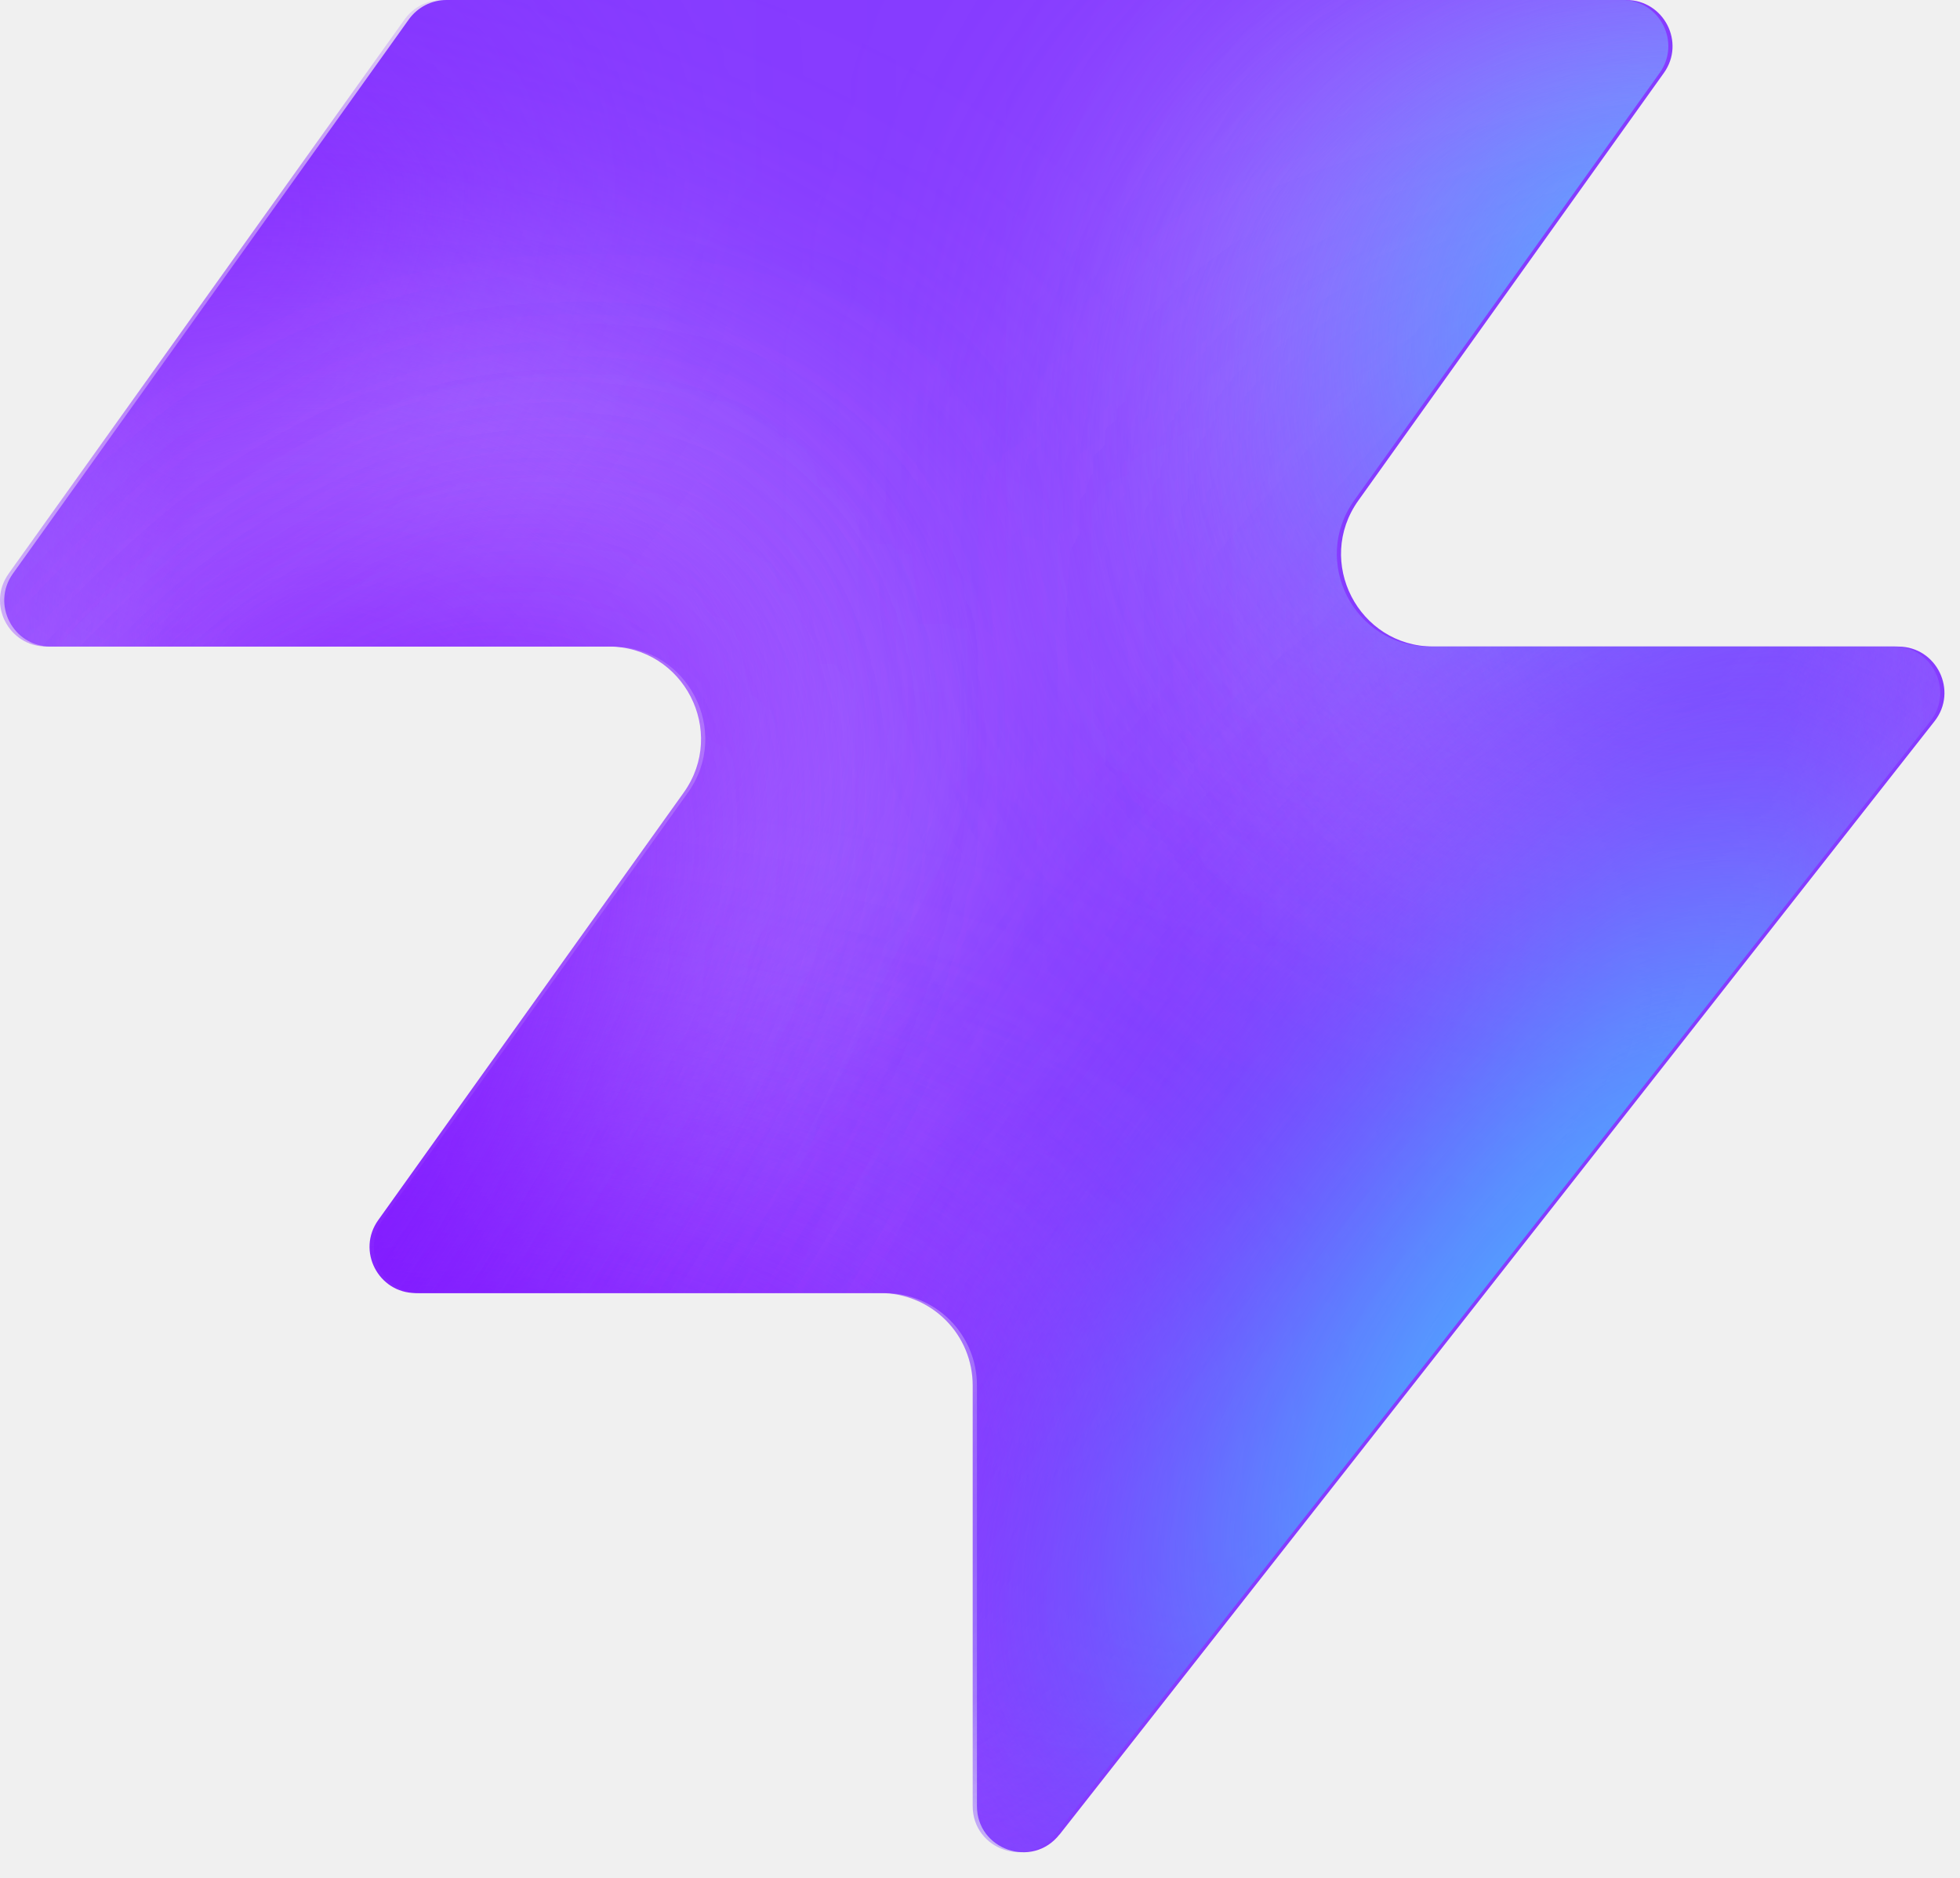
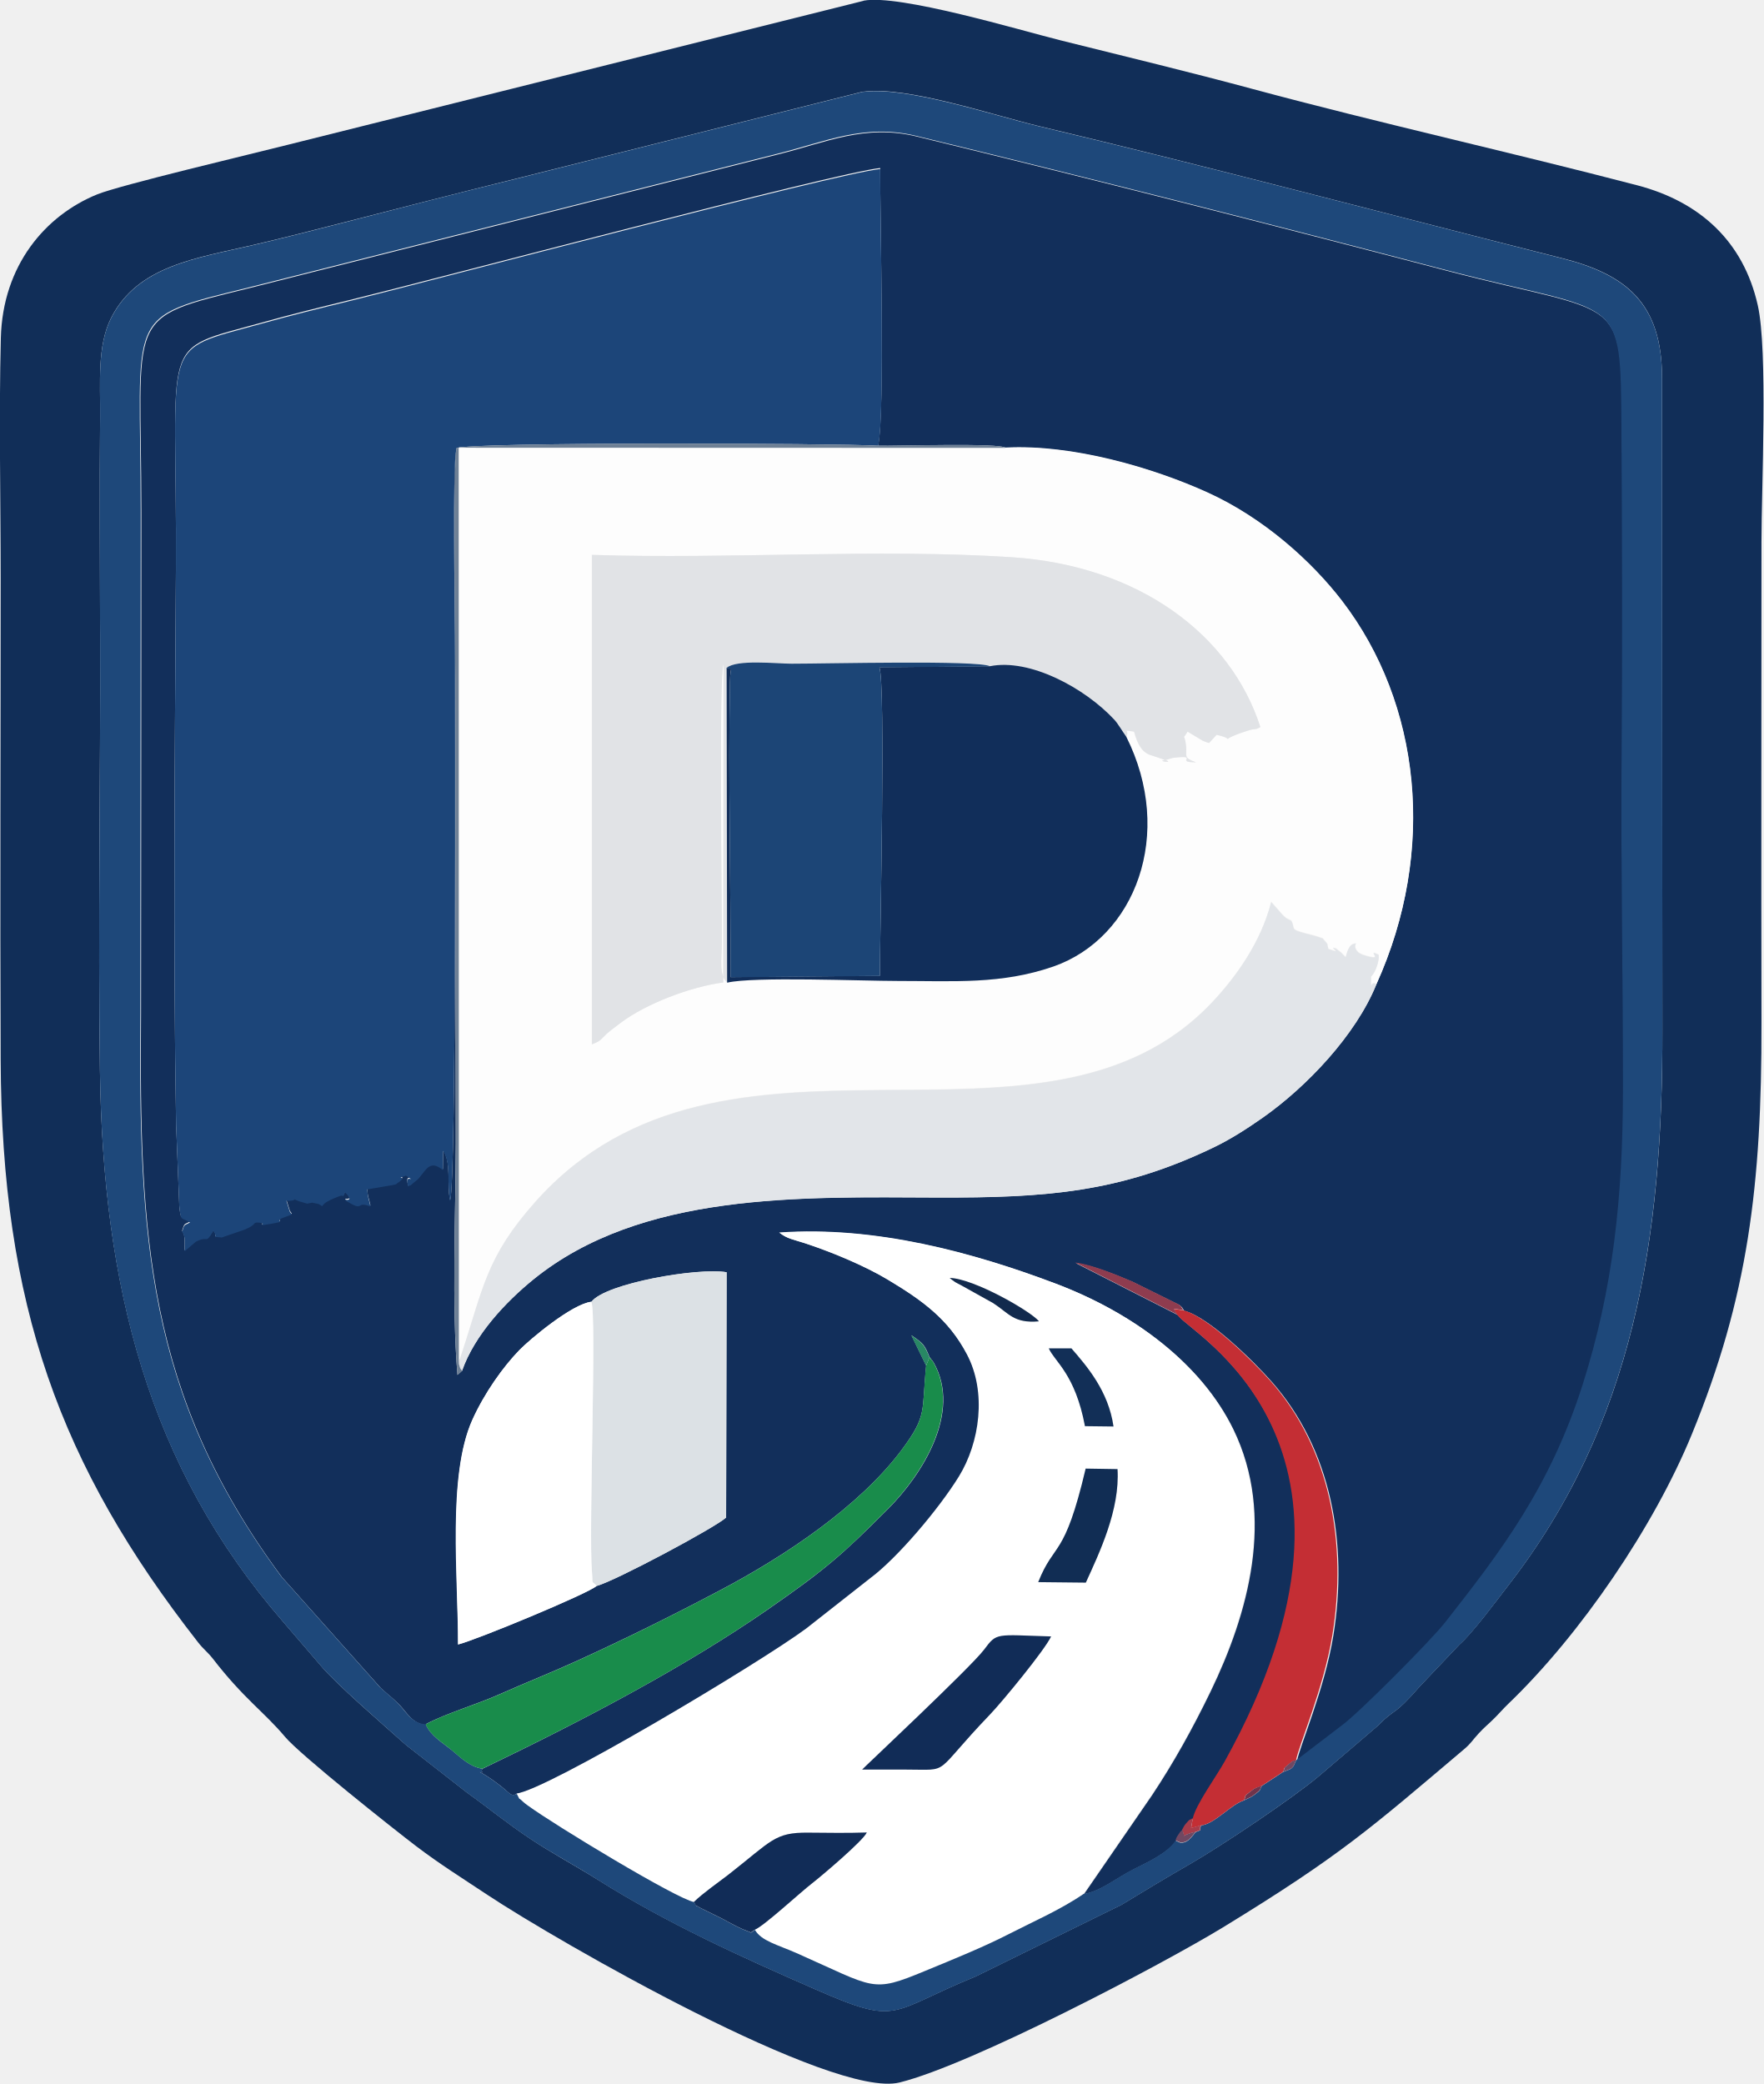
- <svg xmlns="http://www.w3.org/2000/svg" width="48" height="46" fill="none" viewBox="0 0 48 46">
-   <path fill="#863bff" d="M25.946 44.938c-.664.845-2.021.375-2.021-.698V33.937a2.26 2.26 0 0 0-2.262-2.262H10.287c-.92 0-1.456-1.04-.92-1.788l7.48-10.471c1.07-1.497 0-3.578-1.842-3.578H1.237c-.92 0-1.456-1.04-.92-1.788L10.013.474c.214-.297.556-.474.92-.474h28.894c.92 0 1.456 1.04.92 1.788l-7.48 10.471c-1.07 1.498 0 3.579 1.842 3.579h11.377c.943 0 1.473 1.088.89 1.83L25.947 44.94z" style="fill:#863bff;fill:color(display-p3 .525 .23 1);fill-opacity:1" />
-   <mask id="a" width="48" height="46" x="0" y="0" maskUnits="userSpaceOnUse" style="mask-type:alpha">
-     <path fill="#000" d="M25.842 44.938c-.664.844-2.021.375-2.021-.698V33.937a2.26 2.26 0 0 0-2.262-2.262H10.183c-.92 0-1.456-1.04-.92-1.788l7.48-10.471c1.07-1.498 0-3.579-1.842-3.579H1.133c-.92 0-1.456-1.04-.92-1.787L9.91.473c.214-.297.556-.474.92-.474h28.894c.92 0 1.456 1.04.92 1.788l-7.48 10.471c-1.07 1.498 0 3.578 1.842 3.578h11.377c.943 0 1.473 1.088.89 1.832L25.843 44.94z" style="fill:#000;fill-opacity:1" />
-   </mask>
-   <g mask="url(#a)">
-     <g filter="url(#b)">
-       <ellipse cx="5.508" cy="14.704" fill="#ede6ff" rx="5.508" ry="14.704" style="fill:#ede6ff;fill:color(display-p3 .927 .903 1);fill-opacity:1" transform="matrix(.00324 1 1 -.00324 -4.47 31.516)" />
-     </g>
-     <g filter="url(#c)">
-       <ellipse cx="10.399" cy="29.851" fill="#ede6ff" rx="10.399" ry="29.851" style="fill:#ede6ff;fill:color(display-p3 .927 .903 1);fill-opacity:1" transform="matrix(.00324 1 1 -.00324 -39.328 7.883)" />
-     </g>
-     <g filter="url(#d)">
-       <ellipse cx="5.508" cy="30.487" fill="#7e14ff" rx="5.508" ry="30.487" style="fill:#7e14ff;fill:color(display-p3 .492 .077 1);fill-opacity:1" transform="rotate(89.814 -25.913 -14.639)scale(1 -1)" />
-     </g>
-     <g filter="url(#e)">
-       <ellipse cx="5.508" cy="30.599" fill="#7e14ff" rx="5.508" ry="30.599" style="fill:#7e14ff;fill:color(display-p3 .492 .077 1);fill-opacity:1" transform="rotate(89.814 -32.644 -3.334)scale(1 -1)" />
-     </g>
-     <g filter="url(#f)">
-       <ellipse cx="5.508" cy="30.599" fill="#7e14ff" rx="5.508" ry="30.599" style="fill:#7e14ff;fill:color(display-p3 .492 .077 1);fill-opacity:1" transform="matrix(.00324 1 1 -.00324 -34.34 30.47)" />
-     </g>
-     <g filter="url(#g)">
-       <ellipse cx="14.072" cy="22.078" fill="#ede6ff" rx="14.072" ry="22.078" style="fill:#ede6ff;fill:color(display-p3 .927 .903 1);fill-opacity:1" transform="rotate(93.35 24.506 48.493)scale(-1 1)" />
-     </g>
-     <g filter="url(#h)">
-       <ellipse cx="3.47" cy="21.501" fill="#7e14ff" rx="3.47" ry="21.501" style="fill:#7e14ff;fill:color(display-p3 .492 .077 1);fill-opacity:1" transform="rotate(89.009 28.708 47.59)scale(-1 1)" />
-     </g>
-     <g filter="url(#i)">
-       <ellipse cx="3.47" cy="21.501" fill="#7e14ff" rx="3.47" ry="21.501" style="fill:#7e14ff;fill:color(display-p3 .492 .077 1);fill-opacity:1" transform="rotate(89.009 28.708 47.59)scale(-1 1)" />
-     </g>
-     <g filter="url(#j)">
-       <ellipse cx=".387" cy="8.972" fill="#7e14ff" rx="4.407" ry="29.108" style="fill:#7e14ff;fill:color(display-p3 .492 .077 1);fill-opacity:1" transform="rotate(39.51 .387 8.972)" />
-     </g>
-     <g filter="url(#k)">
-       <ellipse cx="47.523" cy="-6.092" fill="#7e14ff" rx="4.407" ry="29.108" style="fill:#7e14ff;fill:color(display-p3 .492 .077 1);fill-opacity:1" transform="rotate(37.892 47.523 -6.092)" />
-     </g>
-     <g filter="url(#l)">
-       <ellipse cx="41.412" cy="6.333" fill="#47bfff" rx="5.971" ry="9.665" style="fill:#47bfff;fill:color(display-p3 .28 .748 1);fill-opacity:1" transform="rotate(37.892 41.412 6.333)" />
-     </g>
-     <g filter="url(#m)">
-       <ellipse cx="-1.879" cy="38.332" fill="#7e14ff" rx="4.407" ry="29.108" style="fill:#7e14ff;fill:color(display-p3 .492 .077 1);fill-opacity:1" transform="rotate(37.892 -1.88 38.332)" />
-     </g>
-     <g filter="url(#n)">
-       <ellipse cx="-1.879" cy="38.332" fill="#7e14ff" rx="4.407" ry="29.108" style="fill:#7e14ff;fill:color(display-p3 .492 .077 1);fill-opacity:1" transform="rotate(37.892 -1.88 38.332)" />
-     </g>
-     <g filter="url(#o)">
-       <ellipse cx="35.651" cy="29.907" fill="#7e14ff" rx="4.407" ry="29.108" style="fill:#7e14ff;fill:color(display-p3 .492 .077 1);fill-opacity:1" transform="rotate(37.892 35.651 29.907)" />
-     </g>
-     <g filter="url(#p)">
-       <ellipse cx="38.418" cy="32.4" fill="#47bfff" rx="5.971" ry="15.297" style="fill:#47bfff;fill:color(display-p3 .28 .748 1);fill-opacity:1" transform="rotate(37.892 38.418 32.4)" />
+ <svg xmlns="http://www.w3.org/2000/svg" xml:space="preserve" width="10.912mm" height="12.896mm" version="1.1" style="shape-rendering:geometricPrecision; text-rendering:geometricPrecision; image-rendering:optimizeQuality; fill-rule:evenodd; clip-rule:evenodd" viewBox="0 0 105.16 124.28">
+   <defs>
+     <style type="text/css">
+    
+     .fil13 {fill:#112C57}
+     .fil15 {fill:#112D54}
+     .fil1 {fill:#112E58}
+     .fil8 {fill:#112E5A}
+     .fil18 {fill:#122A4D}
+     .fil16 {fill:#122F57}
+     .fil0 {fill:#122F5B}
+     .fil11 {fill:#198C4B}
+     .fil9 {fill:#1C4576}
+     .fil2 {fill:#1C4579}
+     .fil5 {fill:#1E487A}
+     .fil19 {fill:#288764}
+     .fil14 {fill:#6E8095}
+     .fil22 {fill:#6F344C}
+     .fil21 {fill:#704862}
+     .fil17 {fill:#8E3C4F}
+     .fil20 {fill:#A93C4A}
+     .fil12 {fill:#C42E34}
+     .fil10 {fill:#DCE1E5}
+     .fil6 {fill:#E1E3E6}
+     .fil7 {fill:#E2E5E9}
+     .fil3 {fill:#FDFDFD}
+     .fil4 {fill:white}
+    
+   </style>
+   </defs>
+   <g id="Livello_x0020_1">
+     <g id="_1551411962480">
+       <path class="fil0" d="M35.58 94.58c-0.51,0.46 -7.17,3.22 -8.26,3.49 0.02,-3.97 -0.64,-10.06 0.85,-13.39 0.73,-1.62 1.84,-3.18 2.82,-4.18 0.6,-0.62 3.11,-2.73 4.28,-2.87 0.85,-1.1 6.38,-2.05 8.06,-1.76l-0.03 14.63c-0.67,0.61 -6.58,3.77 -7.72,4.08zm16.8 -68c0.92,0.03 7.35,-0.18 7.58,0.13 4.02,-0.21 8.84,1.22 12.05,2.68 3.34,1.52 6.21,4.1 8.02,6.47 4.67,6.09 5.66,14.86 2.04,22.85 -1.22,3.01 -4.14,6.09 -6.76,7.93 -0.93,0.66 -1.94,1.31 -3.02,1.82 -5.51,2.64 -9.87,2.98 -16.42,2.95 -8.12,-0.03 -17.63,-0.33 -24.07,4.89 -1.64,1.33 -3.49,3.28 -4.25,5.45l-0.27 0.24c-0.35,-4.16 -0.11,-9.51 -0.1,-13.79l-0.03 -27.69c0,-1.96 -0.13,-12.8 0.07,-13.79 -0.26,0.87 -0.09,9.43 -0.09,11.12 -0,4.95 0.09,32.75 -0.29,33.73 -0.22,-1.01 0.1,-2.14 -0.41,-3l-0.02 1.15c-0.74,-0.62 -0.97,-0.07 -1.39,0.43 -0.02,0.03 -0.05,0.07 -0.07,0.09l-0.48 0.4c-0.02,-0.03 -0.08,0.05 -0.12,0.06 -0.32,-0.91 0.64,-0.1 -0.14,-0.65 -0.76,0.26 0.22,-0.05 -0.5,0.44 -0.2,0.14 0.02,0.05 -0.28,0.12l-1.53 0.26c0.02,0.53 0.1,0.56 0.19,1.02 -0.83,-0.33 -0.43,0.22 -1.11,-0.14 -1.05,-0.56 0.41,0.11 -0.4,-0.7 -0.23,0.46 0.02,0.09 -0.33,0.22 -0.96,0.36 -0.95,0.51 -0.95,0.51 -0.01,-0.03 -0.06,0.06 -0.09,0.09 -0.04,-0.02 -0.09,-0.06 -0.11,-0.07 -0.02,-0.01 -0.08,-0.05 -0.11,-0.06l-0.38 -0.08c-0.01,0 -0.26,0.06 -0.29,0.06l-0.48 -0.14c-0.59,-0.22 0.03,-0.08 -0.56,-0.03 -0.03,0 -0.15,0.01 -0.2,0l0.2 0.64c0.01,0.03 0.09,0.14 0.12,0.18l-0.62 0.23c-0.38,0.24 0.37,0.15 -0.66,0.33 -1.04,0.18 -0.04,-0.04 -0.69,-0.08 -0.41,-0.03 -0.06,0.11 -0.87,0.43l-1.34 0.46c-0.74,-0.11 -0.12,0.14 -0.5,-0.39 -0.51,0.84 -0.26,0.23 -1.04,0.64l-0.67 0.57c-0.01,-0.57 0.07,-0.81 -0.15,-1.17 0.15,-0.5 0.13,-0.34 0.47,-0.55 -0.54,-0.33 -0.56,-0.03 -0.64,-0.99l-0.19 -4.85c-0.18,-10.51 -0.07,-22.46 -0.01,-33.03 0.08,-14.18 -1.15,-12.99 5.15,-14.74 1.71,-0.48 3.42,-0.9 5.18,-1.33 4.76,-1.16 29.13,-7.64 31.67,-7.88 -0.02,2.95 0.29,14.61 -0.12,16.5zm-26.99 76.24c1.28,-0.67 3.03,-1.17 4.44,-1.8 1.55,-0.69 3.05,-1.28 4.54,-1.96 2.96,-1.35 5.75,-2.73 8.6,-4.24 3.85,-2.03 8.29,-4.99 10.81,-8.37 1.53,-2.06 1.17,-2.26 1.45,-5.01l-0.88 -1.81c0.71,0.49 0.77,0.53 1.09,1.32 0.02,0.02 0.06,0.03 0.06,0.07 0.01,0.04 0.05,0.06 0.06,0.07 0.02,0.03 0.1,0.13 0.12,0.17 1.69,2.99 -0.73,6.73 -2.72,8.72 -2.84,2.85 -3.82,3.67 -7.17,6 -4.98,3.45 -11.06,6.64 -17.02,9.5 -0.15,0.24 0.17,0.23 -0.16,0.2 0.43,0.2 0.96,0.61 1.21,0.8 0.62,0.47 0.63,0.68 1,0.5 1.78,-0.17 14.53,-7.79 17.29,-9.84l3.83 -3.01c1.59,-1.18 4.08,-4.11 5.28,-6.06 1.24,-2.02 1.68,-5.04 0.47,-7.3 -1.12,-2.09 -2.66,-3.2 -4.73,-4.45 -1.35,-0.8 -3.2,-1.58 -4.73,-2.1 -0.94,-0.32 -1.24,-0.31 -1.73,-0.7 5.76,-0.41 11.6,1.21 16.42,3.02 4.71,1.77 8.73,4.81 10.63,8.7 2.53,5.2 0.87,11.03 -1.36,15.64 -1.08,2.23 -2.22,4.27 -3.49,6.18l-4.06 5.9c1.04,-0.19 1.95,-0.97 2.97,-1.48 0.86,-0.44 2.01,-0.95 2.52,-1.7 0.09,-0.22 0.03,-0.13 0.13,-0.28 0.29,-0.43 0.06,-0.11 0.27,-0.33 0.07,-0.12 0.09,-0.22 0.23,-0.37 0.32,-0.36 0.11,-0.15 0.42,-0.34 0.19,-0.83 1.38,-2.46 1.89,-3.37 10.61,-19.08 -2.25,-25.63 -2.82,-26.66l-6.09 -3.1c0.93,0.1 2.45,0.72 3.39,1.12l2.79 1.38c0.24,0.21 0.1,0.09 0.28,0.34 1.46,0.36 4.17,3.04 5.19,4.2 3.58,4.03 4.59,9.69 3.7,15.17 -0.52,3.2 -2.03,6.65 -2.16,7.46l2.71 -2.07c0.95,-0.69 5.29,-5.04 6.18,-6.17 3.27,-4.17 6.22,-8 8.18,-14.16 1.81,-5.7 2.4,-11.16 2.4,-17.51 0.01,-6.61 -0.13,-13.23 -0.08,-19.85 0.05,-6.54 0.04,-13.15 -0.01,-19.68 -0.05,-8.19 0.07,-6.66 -10.44,-9.41 -10.45,-2.74 -21.18,-5.47 -31.63,-8.01 -3.09,-0.75 -5.4,0.36 -8.27,1.07l-31.51 7.97c-7.57,1.86 -6.45,1.38 -6.45,13.38l-0.02 29.86c-0.11,13.24 0.34,22.76 8.4,33.63l5.89 6.61c0.47,0.44 0.91,0.74 1.3,1.21 0.45,0.55 0.75,0.95 1.43,1z" />
+       <path class="fil1" d="M51.47 5.47c2.57,-0.36 7.76,1.4 10.52,2.06 10.02,2.38 21.12,5.34 31.13,7.86 3.85,0.97 5.98,2.68 5.99,7.12l0.02 38.86c0.04,12.51 -1.7,23.56 -9.23,33.23 -0.73,0.94 -2.09,2.79 -2.87,3.47l-2.35 2.48c-1.65,1.89 -1.43,1.25 -2.49,2.34l-3.51 3c-1.51,1.29 -5.87,4.21 -7.72,5.27 -1.38,0.79 -2.75,1.62 -4.08,2.43l-8.71 4.28c-5.19,2.11 -4.49,2.98 -9.53,0.77 -4.48,-1.96 -8.8,-3.91 -12.97,-6.53 -1.36,-0.85 -2.8,-1.62 -4.04,-2.45 -1.37,-0.91 -2.44,-1.8 -3.77,-2.75l-3.65 -2.85c-1.26,-1.12 -4.21,-3.67 -5.09,-4.74l-2.24 -2.61c-8.06,-9.29 -10.74,-20.07 -10.92,-32.84 -0.12,-8.64 0.04,-17.37 0.01,-26.02 -0.01,-4.33 -0.04,-8.68 0,-13.01 0.02,-1.99 -0.19,-4.21 0.66,-5.89 1.58,-3.11 5.07,-3.55 8.5,-4.35 1.72,-0.4 3.51,-0.86 5.19,-1.29 3.51,-0.9 6.91,-1.78 10.39,-2.64l20.76 -5.21zm0.02 -5.42l-34.31 8.58c-2.08,0.53 -9.99,2.4 -11.38,2.96 -3.08,1.25 -5.64,4.22 -5.75,8.57 -0.12,4.72 -0.01,9.61 -0.01,14.35 -0,9.56 -0.04,19.13 -0,28.69 0.05,14.61 3.53,24.2 11.77,34.74 0.31,0.4 0.57,0.58 0.87,0.96 1.87,2.42 3.06,3.18 4.32,4.68 0.91,1.08 6.39,5.43 7.82,6.52 1.41,1.07 2.74,1.9 4.26,2.91 4.18,2.77 20.56,12.17 24.56,11.18 4.33,-1.07 15.71,-7.07 19.27,-9.24 7.05,-4.31 8.81,-5.91 14.39,-10.63 0.43,-0.36 0.49,-0.53 0.88,-0.95 0.32,-0.35 0.59,-0.56 0.93,-0.9 0.32,-0.32 0.49,-0.53 0.82,-0.85 4.34,-4.16 8.71,-10.61 10.95,-16.07 3.36,-8.18 4.18,-14.88 4.16,-24.53 -0.02,-9.56 -0,-19.13 0,-28.69 0,-3.26 0.39,-11.43 -0.22,-14.12 -0.85,-3.8 -3.44,-6.18 -7.19,-7.16 -7.62,-1.99 -15.3,-3.69 -22.92,-5.74 -3.78,-1.02 -7.64,-1.95 -11.45,-2.9 -2.42,-0.6 -9.62,-2.77 -11.76,-2.37z" />
+       <path class="fil2" d="M27.22 26.73c0.68,-0.38 22.73,-0.3 25.15,-0.15 0.42,-1.9 0.1,-13.56 0.12,-16.5 -2.54,0.24 -26.91,6.71 -31.67,7.88 -1.76,0.43 -3.47,0.85 -5.18,1.33 -6.3,1.75 -5.07,0.56 -5.15,14.74 -0.06,10.57 -0.17,22.52 0.01,33.03l0.19 4.85c0.09,0.96 0.1,0.66 0.64,0.99 -0.34,0.21 -0.32,0.05 -0.47,0.55 0.23,0.37 0.14,0.6 0.15,1.17l0.67 -0.57c0.78,-0.4 0.54,0.2 1.04,-0.64 0.37,0.53 -0.25,0.29 0.5,0.39l1.34 -0.46c0.81,-0.32 0.46,-0.46 0.87,-0.43 0.65,0.05 -0.34,0.26 0.69,0.08 1.04,-0.18 0.28,-0.09 0.66,-0.33l0.62 -0.23c-0.03,-0.04 -0.11,-0.16 -0.12,-0.18l-0.2 -0.64c0.05,0.01 0.18,0 0.2,0 0.59,-0.05 -0.03,-0.19 0.56,0.03l0.48 0.14c0.03,0 0.28,-0.06 0.29,-0.06l0.38 0.08c0.03,0.01 0.09,0.05 0.11,0.06 0.02,0.01 0.07,0.05 0.11,0.07 0.03,-0.03 0.08,-0.12 0.09,-0.09 0,0 -0,-0.15 0.95,-0.51 0.35,-0.13 0.1,0.24 0.33,-0.22 0.81,0.81 -0.65,0.14 0.4,0.7 0.68,0.36 0.28,-0.18 1.11,0.14 -0.09,-0.46 -0.16,-0.5 -0.19,-1.02l1.53 -0.26c0.3,-0.08 0.08,0.01 0.28,-0.12 0.71,-0.49 -0.27,-0.19 0.5,-0.44 0.77,0.55 -0.18,-0.26 0.14,0.65 0.04,-0.02 0.1,-0.1 0.12,-0.06l0.48 -0.4c0.02,-0.03 0.05,-0.07 0.07,-0.09 0.42,-0.5 0.65,-1.05 1.39,-0.43l0.02 -1.15c0.5,0.85 0.19,1.98 0.41,3 0.38,-0.99 0.29,-28.79 0.29,-33.73 0,-1.7 -0.17,-10.25 0.09,-11.12z" />
+       <path class="fil3" d="M67.16 43.93c2.89,5.8 0.54,12.01 -4.35,13.71 -3.09,1.08 -5.9,0.87 -9.27,0.86 -2.07,-0 -8.61,-0.28 -10.17,0.1 -0.52,-0.41 -0.33,-1.38 -0.33,-2.4 0,-2.72 -0.18,-16.07 0.1,-16.59l-0.02 18.98c-1.92,0.25 -4.6,1.26 -6.12,2.41 -0.31,0.23 -0.64,0.48 -0.83,0.65 -0.4,0.36 -0.28,0.39 -0.88,0.63l0 -29.19c8.22,0.27 16.89,-0.39 25.04,0.14 7.6,0.49 13.06,4.64 14.82,10.13 -0.35,0.2 -0.26,0.06 -0.71,0.2 -2.21,0.7 -0.45,0.58 -1.9,0.26l-0.45 0.49c-0.04,-0.02 -0.1,-0.03 -0.13,-0.04 -0.03,-0.01 -0.09,-0.03 -0.13,-0.05 -0.03,-0.01 -0.09,-0.03 -0.12,-0.05l-0.9 -0.54c-0.34,0.57 -0.18,0.03 -0.1,0.78 0,0.03 0.01,0.08 0.01,0.11 0.06,0.56 -0.2,0.66 0.59,0.94 -1.33,0.01 0.29,-0.45 -1.33,-0.27 -0.15,0.02 -0.4,0.12 -0.43,0.12 -0.81,0.07 0.73,0.25 -0.2,-0.03l-0.65 -0.22c-0.61,-0.15 -0.88,-0.69 -1.08,-1.43 -0.79,-0.09 -0.24,-0.11 -0.46,0.3zm-39.8 37.2c0.15,-0.24 0.03,0.01 0.17,-0.41 1.29,-3.91 1.45,-5.77 4.42,-9.09 11.24,-12.58 30.22,-1.17 40.32,-11.86 1.44,-1.52 2.94,-3.62 3.54,-6l0.54 0.61c0.65,0.77 0.63,0.16 0.8,0.94 0.05,0.24 1,0.35 1.64,0.59 0.02,0.01 0.07,0.02 0.09,0.03l0.27 0.32c0.01,0.02 0.02,0.08 0.02,0.1l0.05 0.21c1.03,0.37 -0.14,-0.22 0.46,-0.02l0.28 0.22c0.03,0.03 0.07,0.07 0.09,0.09 0.03,0.03 0.08,0.08 0.1,0.1 0.02,0.02 0.07,0.07 0.1,0.1 0.23,-0.91 0.5,-0.77 0.63,-0.82 0,0 -0.21,0.2 0.12,0.53 0.03,0.03 0.21,0.13 0.25,0.14 1.54,0.51 0.11,-0.39 0.96,0 0.07,0.27 -0.15,1.03 -0.45,1.31 0.02,1.09 -0.06,0.13 0.32,0.47 3.62,-8 2.63,-16.76 -2.04,-22.85 -1.82,-2.37 -4.68,-4.95 -8.02,-6.47 -3.21,-1.46 -8.03,-2.89 -12.05,-2.68l-32.6 -0.01 0.01 54.43z" />
+       <path class="fil4" d="M51.4 105.53c0.02,-0.04 6.49,-6.09 7.28,-7.16 0.77,-1.03 0.66,-0.88 4,-0.79 -0.36,0.8 -2.9,3.89 -3.64,4.65 -3.51,3.66 -2.27,3.29 -5,3.29l-2.64 -0zm10.51 -11.17c0.99,-2.45 1.56,-1.33 2.83,-6.77l1.9 0.03c0.15,2.41 -1.07,4.96 -1.89,6.77l-2.84 -0.03zm2.8 -9.31c-0.59,-3.14 -1.81,-3.85 -2.16,-4.65l1.35 -0c0.92,1.07 2.2,2.55 2.51,4.66l-1.69 -0.02zm-2.76 -6.26c-1.5,0.12 -1.77,-0.48 -2.72,-1.09l-1.92 -1.07c-0.09,-0.04 -0.23,-0.11 -0.34,-0.18 -0.18,-0.11 -0.23,-0.17 -0.33,-0.25 1.42,0.03 4.8,1.96 5.32,2.58zm-31.14 28.18c0.29,0.51 -0.02,0.09 0.36,0.46 0.06,0.05 0.22,0.18 0.29,0.23 1.63,1.19 8.89,5.58 9.92,5.76 0.56,-0.55 1.47,-1.17 2.05,-1.62 2.6,-2.03 2.75,-2.53 4.77,-2.51 1.16,0.01 2.33,0.03 3.49,-0.01 -0.21,0.49 -2.72,2.62 -3.26,3.03 -0.67,0.51 -2.89,2.57 -3.42,2.77 0.38,0.66 1.33,0.88 2.47,1.38 4.74,2.1 4.46,2.39 7.67,1.07 1.67,-0.69 3.48,-1.42 4.98,-2.19 1.5,-0.77 3.11,-1.46 4.47,-2.4l4.06 -5.9c1.27,-1.91 2.41,-3.94 3.49,-6.18 2.23,-4.6 3.89,-10.44 1.36,-15.64 -1.89,-3.89 -5.92,-6.93 -10.63,-8.7 -4.82,-1.82 -10.67,-3.43 -16.42,-3.02 0.5,0.39 0.79,0.38 1.73,0.7 1.54,0.51 3.39,1.29 4.73,2.1 2.08,1.24 3.62,2.35 4.73,4.45 1.21,2.27 0.77,5.29 -0.47,7.3 -1.21,1.96 -3.69,4.88 -5.28,6.06l-3.83 3.01c-2.76,2.05 -15.51,9.67 -17.29,9.84z" />
+       <path class="fil5" d="M77.3 104.96c-0.23,0.54 -0.19,0.48 -0.8,0.72l-1.25 0.82c-0.17,0.27 0.02,0.19 -0.44,0.53 -0.2,0.15 -0.36,0.21 -0.64,0.34 -0.8,0.27 -1.74,1.4 -2.54,1.49 -0.2,0.42 0.2,0.17 -0.33,0.4 -0.31,0.38 -0.51,0.67 -0.92,0.63l-0.28 -0.12c-0.51,0.75 -1.66,1.27 -2.52,1.7 -1.01,0.51 -1.92,1.29 -2.97,1.48 -1.37,0.94 -2.97,1.63 -4.47,2.4 -1.5,0.77 -3.31,1.5 -4.98,2.19 -3.21,1.33 -2.93,1.03 -7.67,-1.07 -1.14,-0.5 -2.09,-0.72 -2.47,-1.38l-0.23 0.16c-0,0 -0.04,0.01 -0.04,0.01 -0,0 -0.01,-0.02 0,-0.03 -0.6,-0.2 -1.11,-0.5 -1.69,-0.81l-1.32 -0.65c-0.41,-0.28 -0.06,0.15 -0.35,-0.34 -1.03,-0.18 -8.29,-4.57 -9.92,-5.76 -0.07,-0.05 -0.23,-0.17 -0.29,-0.23 -0.38,-0.37 -0.08,0.06 -0.36,-0.46 -0.37,0.17 -0.37,-0.03 -1,-0.5 -0.25,-0.19 -0.78,-0.6 -1.21,-0.8 0.33,0.04 0.01,0.04 0.16,-0.2 -0.78,-0.13 -1.28,-0.66 -1.84,-1.12 -0.53,-0.43 -1.26,-0.85 -1.54,-1.53 -0.67,-0.05 -0.98,-0.45 -1.43,-1 -0.39,-0.47 -0.83,-0.77 -1.3,-1.21l-5.89 -6.61c-8.06,-10.87 -8.5,-20.39 -8.4,-33.63l0.02 -29.86c0,-12 -1.11,-11.52 6.45,-13.38l31.51 -7.97c2.86,-0.71 5.18,-1.82 8.27,-1.07 10.46,2.54 21.19,5.27 31.63,8.01 10.5,2.75 10.38,1.22 10.44,9.41 0.04,6.54 0.06,13.15 0.01,19.68 -0.05,6.62 0.09,13.24 0.08,19.85 -0.01,6.35 -0.59,11.82 -2.4,17.51 -1.96,6.16 -4.91,9.99 -8.18,14.16 -0.88,1.13 -5.22,5.48 -6.18,6.17l-2.71 2.07zm-25.83 -99.49l-20.76 5.21c-3.48,0.85 -6.87,1.73 -10.39,2.64 -1.68,0.43 -3.47,0.89 -5.19,1.29 -3.43,0.8 -6.92,1.24 -8.5,4.35 -0.85,1.67 -0.64,3.9 -0.66,5.89 -0.04,4.33 -0.02,8.68 -0,13.01 0.03,8.65 -0.13,17.38 -0.01,26.02 0.17,12.77 2.85,23.55 10.92,32.84l2.24 2.61c0.88,1.06 3.83,3.61 5.09,4.74l3.65 2.85c1.33,0.95 2.4,1.84 3.77,2.75 1.25,0.83 2.69,1.59 4.04,2.45 4.17,2.63 8.5,4.57 12.97,6.53 5.04,2.21 4.34,1.34 9.53,-0.77l8.71 -4.28c1.33,-0.81 2.7,-1.64 4.08,-2.43 1.85,-1.06 6.21,-3.99 7.72,-5.27l3.51 -3c1.05,-1.09 0.84,-0.45 2.49,-2.34l2.35 -2.48c0.79,-0.68 2.14,-2.53 2.87,-3.47 7.52,-9.67 9.26,-20.72 9.23,-33.23l-0.02 -38.86c-0.01,-4.44 -2.15,-6.15 -5.99,-7.12 -10.01,-2.53 -21.11,-5.48 -31.13,-7.86 -2.77,-0.66 -7.95,-2.41 -10.52,-2.06z" />
+       <path class="fil6" d="M43.37 58.6l-0.03 -18.77c0.59,-0.52 2.99,-0.25 3.87,-0.25 2.15,0 11.08,-0.22 11.83,0.15 2.36,-0.48 5.65,1.29 7.43,3.2 0.21,0.23 0.48,0.7 0.7,1 0.22,-0.42 -0.34,-0.4 0.46,-0.3 0.2,0.74 0.47,1.28 1.08,1.43l0.65 0.22c0.93,0.28 -0.61,0.1 0.2,0.03 0.03,-0 0.28,-0.1 0.43,-0.12 1.62,-0.18 -0,0.28 1.33,0.27 -0.79,-0.28 -0.53,-0.38 -0.59,-0.94 -0,-0.03 -0.01,-0.08 -0.01,-0.11 -0.09,-0.74 -0.24,-0.21 0.1,-0.78l0.9 0.54c0.04,0.02 0.09,0.03 0.12,0.05 0.04,0.01 0.1,0.03 0.13,0.05 0.03,0.01 0.09,0.02 0.13,0.04l0.45 -0.49c1.45,0.32 -0.31,0.44 1.9,-0.26 0.45,-0.14 0.36,-0 0.71,-0.2 -1.76,-5.49 -7.23,-9.63 -14.82,-10.13 -8.15,-0.53 -16.82,0.13 -25.04,-0.14l-0 29.19c0.6,-0.24 0.49,-0.27 0.88,-0.63 0.19,-0.17 0.53,-0.42 0.83,-0.65 1.52,-1.15 4.2,-2.16 6.12,-2.41l0.02 -18.98c-0.28,0.52 -0.09,13.87 -0.1,16.59 -0,1.02 -0.19,1.99 0.33,2.4z" />
+       <path class="fil7" d="M27.36 81.13c0.01,0.29 -0.01,0.15 0.06,0.4 0.01,0.03 0.05,0.14 0.06,0.12 0.01,-0.02 0.05,0.07 0.07,0.11 0.76,-2.16 2.62,-4.12 4.25,-5.45 6.44,-5.23 15.95,-4.92 24.07,-4.89 6.55,0.02 10.91,-0.32 16.42,-2.95 1.08,-0.51 2.08,-1.17 3.02,-1.82 2.61,-1.84 5.54,-4.92 6.76,-7.93 -0.37,-0.33 -0.3,0.62 -0.32,-0.47 0.31,-0.28 0.53,-1.05 0.45,-1.31 -0.86,-0.39 0.58,0.51 -0.96,-0 -0.04,-0.01 -0.23,-0.12 -0.25,-0.14 -0.33,-0.33 -0.12,-0.53 -0.12,-0.53 -0.13,0.05 -0.4,-0.09 -0.63,0.82 -0.04,-0.03 -0.08,-0.08 -0.1,-0.1 -0.02,-0.02 -0.07,-0.07 -0.1,-0.1 -0.03,-0.03 -0.07,-0.07 -0.09,-0.09l-0.28 -0.22c-0.59,-0.2 0.57,0.39 -0.46,0.02l-0.05 -0.21c-0,-0.02 -0.01,-0.08 -0.02,-0.1l-0.27 -0.32c-0.02,-0.01 -0.07,-0.02 -0.09,-0.03 -0.64,-0.24 -1.59,-0.35 -1.64,-0.59 -0.17,-0.78 -0.15,-0.17 -0.8,-0.94l-0.54 -0.61c-0.6,2.38 -2.1,4.48 -3.54,6 -10.11,10.68 -29.09,-0.73 -40.32,11.86 -2.97,3.33 -3.12,5.18 -4.42,9.09 -0.14,0.42 -0.02,0.17 -0.17,0.41z" />
+       <path class="fil8" d="M43.37 58.6c1.56,-0.37 8.09,-0.1 10.17,-0.1 3.37,0 6.18,0.21 9.27,-0.86 4.9,-1.71 7.25,-7.92 4.35,-13.71 -0.22,-0.3 -0.49,-0.77 -0.7,-1 -1.77,-1.91 -5.06,-3.68 -7.43,-3.2l-6.59 0.06c0.38,1.07 0.03,15.96 0.03,18.4l-8.91 0.08c0.03,-5.85 -0.14,-11.79 -0.03,-17.61 0.02,-1.1 0.23,-0.66 -0.2,-0.84l0.03 18.77z" />
+       <path class="fil9" d="M59.03 39.73c-0.75,-0.37 -9.68,-0.15 -11.83,-0.15 -0.88,-0 -3.28,-0.27 -3.87,0.25 0.43,0.18 0.22,-0.26 0.2,0.84 -0.11,5.81 0.06,11.76 0.03,17.61l8.91 -0.08c-0,-2.44 0.35,-17.32 -0.03,-18.4l6.59 -0.06z" />
+       <path class="fil10" d="M35.26 77.63c0.34,0.7 -0.17,13.7 0.04,16.12 0.07,0.84 -0.07,0.44 0.28,0.83 1.13,-0.31 7.05,-3.47 7.72,-4.08l0.03 -14.63c-1.68,-0.3 -7.22,0.65 -8.06,1.76z" />
+       <path class="fil4" d="M35.58 94.58c-0.35,-0.39 -0.21,0.01 -0.28,-0.83 -0.21,-2.43 0.3,-15.42 -0.04,-16.12 -1.17,0.14 -3.67,2.25 -4.28,2.87 -0.98,1.01 -2.09,2.56 -2.82,4.18 -1.5,3.34 -0.84,9.42 -0.85,13.39 1.09,-0.27 7.75,-3.03 8.26,-3.49z" />
+       <path class="fil11" d="M55.22 81.45c-0.27,2.75 0.09,2.95 -1.45,5.01 -2.52,3.38 -6.96,6.34 -10.81,8.37 -2.86,1.51 -5.64,2.89 -8.6,4.24 -1.49,0.68 -2.99,1.27 -4.54,1.96 -1.41,0.63 -3.16,1.12 -4.44,1.8 0.29,0.68 1.02,1.1 1.54,1.53 0.56,0.46 1.06,0.99 1.84,1.12 5.96,-2.86 12.04,-6.04 17.02,-9.5 3.35,-2.33 4.33,-3.14 7.17,-6 1.99,-2 4.4,-5.73 2.72,-8.72 -0.02,-0.04 -0.1,-0.15 -0.12,-0.17 -0.01,-0.01 -0.06,-0.03 -0.06,-0.07 -0.01,-0.04 -0.04,-0.05 -0.06,-0.07l-0.21 0.5z" />
+       <path class="fil12" d="M70.2 78.4c0.57,1.03 13.43,7.58 2.82,26.66 -0.51,0.91 -1.7,2.54 -1.89,3.37l-0.1 0.59 0.59 -0.16c0.81,-0.09 1.75,-1.22 2.54,-1.49 0.21,-0.37 -0.08,-0.17 0.44,-0.56 0.26,-0.2 0.33,-0.19 0.64,-0.31l1.25 -0.82c0.23,-0.38 -0.08,-0.1 0.35,-0.46 0.34,-0.29 0.22,-0.14 0.45,-0.25 0.13,-0.82 1.64,-4.26 2.16,-7.46 0.89,-5.48 -0.12,-11.14 -3.7,-15.17 -1.02,-1.15 -3.73,-3.84 -5.19,-4.2l-0.57 -0.08 0.2 0.35z" />
+       <path class="fil13" d="M51.4 105.53l2.64 0c2.73,-0 1.49,0.37 5,-3.29 0.73,-0.76 3.27,-3.85 3.64,-4.65 -3.33,-0.1 -3.22,-0.25 -4,0.79 -0.8,1.06 -7.26,7.11 -7.28,7.16z" />
+       <path class="fil13" d="M41.38 113.42c0.28,0.49 -0.07,0.06 0.35,0.34l1.32 0.65c0.58,0.31 1.09,0.61 1.69,0.81 -0.01,0 -0,0.03 -0,0.03 0,-0 0.04,-0.01 0.04,-0.01l0.23 -0.16c0.54,-0.21 2.75,-2.26 3.42,-2.77 0.53,-0.41 3.05,-2.54 3.26,-3.03 -1.16,0.04 -2.33,0.02 -3.49,0.01 -2.02,-0.02 -2.17,0.48 -4.77,2.51 -0.58,0.45 -1.48,1.07 -2.05,1.62z" />
+       <path class="fil14" d="M27.55 81.76c-0.02,-0.04 -0.07,-0.14 -0.07,-0.11 -0.01,0.02 -0.05,-0.09 -0.06,-0.12 -0.07,-0.25 -0.05,-0.11 -0.06,-0.4l-0.01 -54.43 32.6 0.01c-0.22,-0.31 -6.65,-0.11 -7.58,-0.13 -2.42,-0.15 -24.47,-0.23 -25.15,0.15 -0.21,1 -0.07,11.84 -0.07,13.79l0.03 27.69c-0.01,4.28 -0.25,9.63 0.1,13.79l0.27 -0.24z" />
+       <path class="fil15" d="M61.91 94.35l2.84 0.03c0.82,-1.8 2.04,-4.35 1.89,-6.77l-1.9 -0.03c-1.28,5.43 -1.85,4.31 -2.83,6.77z" />
+       <path class="fil16" d="M64.71 85.05l1.69 0.02c-0.3,-2.11 -1.58,-3.59 -2.51,-4.66l-1.35 0c0.35,0.8 1.57,1.51 2.16,4.65z" />
+       <path class="fil17" d="M70.2 78.4l-0.2 -0.35 0.57 0.08c-0.18,-0.24 -0.04,-0.13 -0.28,-0.34l-2.79 -1.38c-0.94,-0.4 -2.46,-1.02 -3.39,-1.12l6.09 3.1z" />
+       <path class="fil18" d="M61.95 78.79c-0.52,-0.62 -3.9,-2.55 -5.32,-2.58 0.1,0.08 0.16,0.14 0.33,0.25 0.11,0.07 0.25,0.13 0.34,0.18l1.92 1.07c0.95,0.61 1.22,1.22 2.72,1.09z" />
+       <path class="fil19" d="M55.22 81.45l0.21 -0.5c-0.33,-0.79 -0.39,-0.83 -1.09,-1.32l0.88 1.81z" />
+       <path class="fil20" d="M70.49 109.14c0.29,0.57 -0.26,0.33 0.8,0.11 0.54,-0.22 0.13,0.02 0.33,-0.4l-0.59 0.16 0.1 -0.59c-0.3,0.2 -0.1,-0.02 -0.42,0.34 -0.13,0.15 -0.15,0.25 -0.23,0.37z" />
+       <path class="fil21" d="M70.1 109.75l0.28 0.12c0.41,0.04 0.61,-0.24 0.92,-0.63 -1.06,0.22 -0.51,0.46 -0.8,-0.11 -0.2,0.21 0.02,-0.1 -0.27,0.33 -0.1,0.15 -0.04,0.06 -0.13,0.28z" />
+       <path class="fil22" d="M74.17 107.36c0.28,-0.13 0.45,-0.19 0.64,-0.34 0.46,-0.35 0.27,-0.27 0.44,-0.53 -0.32,0.12 -0.38,0.11 -0.64,0.31 -0.52,0.4 -0.23,0.19 -0.44,0.56z" />
+       <path class="fil21" d="M76.5 105.67c0.61,-0.23 0.57,-0.17 0.8,-0.72 -0.23,0.11 -0.11,-0.04 -0.45,0.25 -0.43,0.37 -0.11,0.08 -0.35,0.46z" />
    </g>
  </g>
-   <defs>
-     <filter id="b" width="60.045" height="41.654" x="-19.77" y="16.149" color-interpolation-filters="sRGB" filterUnits="userSpaceOnUse">
-       <feFlood flood-opacity="0" result="BackgroundImageFix" />
-       <feBlend in="SourceGraphic" in2="BackgroundImageFix" result="shape" />
-       <feGaussianBlur result="effect1_foregroundBlur_2002_17158" stdDeviation="7.659" />
-     </filter>
-     <filter id="c" width="90.34" height="51.437" x="-54.613" y="-7.533" color-interpolation-filters="sRGB" filterUnits="userSpaceOnUse">
-       <feFlood flood-opacity="0" result="BackgroundImageFix" />
-       <feBlend in="SourceGraphic" in2="BackgroundImageFix" result="shape" />
-       <feGaussianBlur result="effect1_foregroundBlur_2002_17158" stdDeviation="7.659" />
-     </filter>
-     <filter id="d" width="79.355" height="29.4" x="-49.64" y="2.03" color-interpolation-filters="sRGB" filterUnits="userSpaceOnUse">
-       <feFlood flood-opacity="0" result="BackgroundImageFix" />
-       <feBlend in="SourceGraphic" in2="BackgroundImageFix" result="shape" />
-       <feGaussianBlur result="effect1_foregroundBlur_2002_17158" stdDeviation="4.596" />
-     </filter>
-     <filter id="e" width="79.579" height="29.4" x="-45.045" y="20.029" color-interpolation-filters="sRGB" filterUnits="userSpaceOnUse">
-       <feFlood flood-opacity="0" result="BackgroundImageFix" />
-       <feBlend in="SourceGraphic" in2="BackgroundImageFix" result="shape" />
-       <feGaussianBlur result="effect1_foregroundBlur_2002_17158" stdDeviation="4.596" />
-     </filter>
-     <filter id="f" width="79.579" height="29.4" x="-43.513" y="21.178" color-interpolation-filters="sRGB" filterUnits="userSpaceOnUse">
-       <feFlood flood-opacity="0" result="BackgroundImageFix" />
-       <feBlend in="SourceGraphic" in2="BackgroundImageFix" result="shape" />
-       <feGaussianBlur result="effect1_foregroundBlur_2002_17158" stdDeviation="4.596" />
-     </filter>
-     <filter id="g" width="74.749" height="58.852" x="15.756" y="-17.901" color-interpolation-filters="sRGB" filterUnits="userSpaceOnUse">
-       <feFlood flood-opacity="0" result="BackgroundImageFix" />
-       <feBlend in="SourceGraphic" in2="BackgroundImageFix" result="shape" />
-       <feGaussianBlur result="effect1_foregroundBlur_2002_17158" stdDeviation="7.659" />
-     </filter>
-     <filter id="h" width="61.377" height="25.362" x="23.548" y="2.284" color-interpolation-filters="sRGB" filterUnits="userSpaceOnUse">
-       <feFlood flood-opacity="0" result="BackgroundImageFix" />
-       <feBlend in="SourceGraphic" in2="BackgroundImageFix" result="shape" />
-       <feGaussianBlur result="effect1_foregroundBlur_2002_17158" stdDeviation="4.596" />
-     </filter>
-     <filter id="i" width="61.377" height="25.362" x="23.548" y="2.284" color-interpolation-filters="sRGB" filterUnits="userSpaceOnUse">
-       <feFlood flood-opacity="0" result="BackgroundImageFix" />
-       <feBlend in="SourceGraphic" in2="BackgroundImageFix" result="shape" />
-       <feGaussianBlur result="effect1_foregroundBlur_2002_17158" stdDeviation="4.596" />
-     </filter>
-     <filter id="j" width="56.045" height="63.649" x="-27.636" y="-22.853" color-interpolation-filters="sRGB" filterUnits="userSpaceOnUse">
-       <feFlood flood-opacity="0" result="BackgroundImageFix" />
-       <feBlend in="SourceGraphic" in2="BackgroundImageFix" result="shape" />
-       <feGaussianBlur result="effect1_foregroundBlur_2002_17158" stdDeviation="4.596" />
-     </filter>
-     <filter id="k" width="54.814" height="64.646" x="20.116" y="-38.415" color-interpolation-filters="sRGB" filterUnits="userSpaceOnUse">
-       <feFlood flood-opacity="0" result="BackgroundImageFix" />
-       <feBlend in="SourceGraphic" in2="BackgroundImageFix" result="shape" />
-       <feGaussianBlur result="effect1_foregroundBlur_2002_17158" stdDeviation="4.596" />
-     </filter>
-     <filter id="l" width="33.541" height="35.313" x="24.641" y="-11.323" color-interpolation-filters="sRGB" filterUnits="userSpaceOnUse">
-       <feFlood flood-opacity="0" result="BackgroundImageFix" />
-       <feBlend in="SourceGraphic" in2="BackgroundImageFix" result="shape" />
-       <feGaussianBlur result="effect1_foregroundBlur_2002_17158" stdDeviation="4.596" />
-     </filter>
-     <filter id="m" width="54.814" height="64.646" x="-29.286" y="6.009" color-interpolation-filters="sRGB" filterUnits="userSpaceOnUse">
-       <feFlood flood-opacity="0" result="BackgroundImageFix" />
-       <feBlend in="SourceGraphic" in2="BackgroundImageFix" result="shape" />
-       <feGaussianBlur result="effect1_foregroundBlur_2002_17158" stdDeviation="4.596" />
-     </filter>
-     <filter id="n" width="54.814" height="64.646" x="-29.286" y="6.009" color-interpolation-filters="sRGB" filterUnits="userSpaceOnUse">
-       <feFlood flood-opacity="0" result="BackgroundImageFix" />
-       <feBlend in="SourceGraphic" in2="BackgroundImageFix" result="shape" />
-       <feGaussianBlur result="effect1_foregroundBlur_2002_17158" stdDeviation="4.596" />
-     </filter>
-     <filter id="o" width="54.814" height="64.646" x="8.244" y="-2.416" color-interpolation-filters="sRGB" filterUnits="userSpaceOnUse">
-       <feFlood flood-opacity="0" result="BackgroundImageFix" />
-       <feBlend in="SourceGraphic" in2="BackgroundImageFix" result="shape" />
-       <feGaussianBlur result="effect1_foregroundBlur_2002_17158" stdDeviation="4.596" />
-     </filter>
-     <filter id="p" width="39.409" height="43.623" x="18.713" y="10.588" color-interpolation-filters="sRGB" filterUnits="userSpaceOnUse">
-       <feFlood flood-opacity="0" result="BackgroundImageFix" />
-       <feBlend in="SourceGraphic" in2="BackgroundImageFix" result="shape" />
-       <feGaussianBlur result="effect1_foregroundBlur_2002_17158" stdDeviation="4.596" />
-     </filter>
-   </defs>
</svg>
